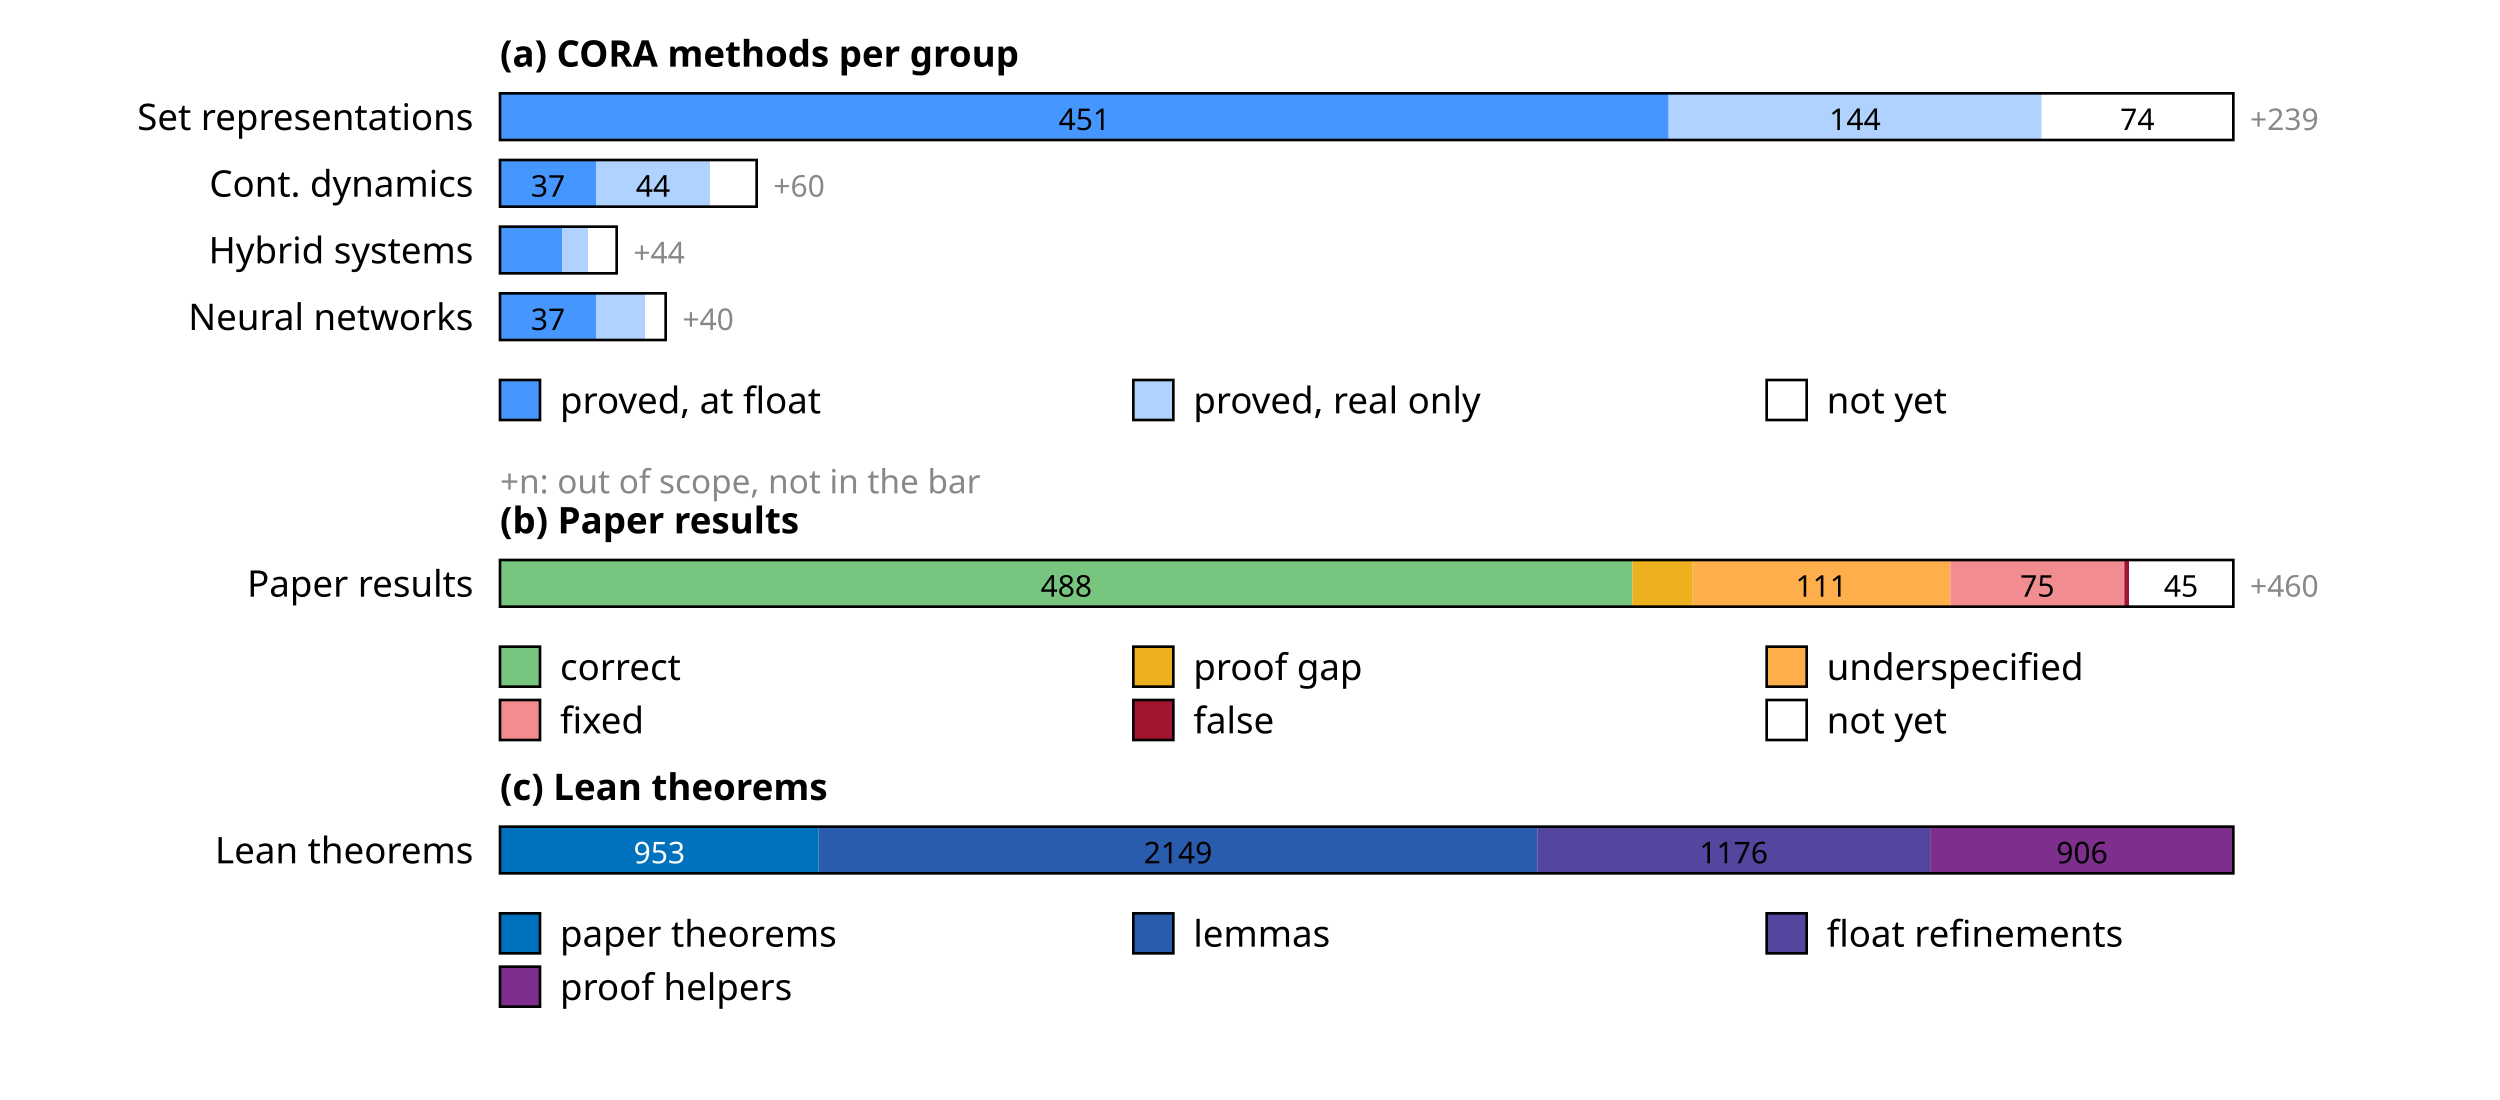
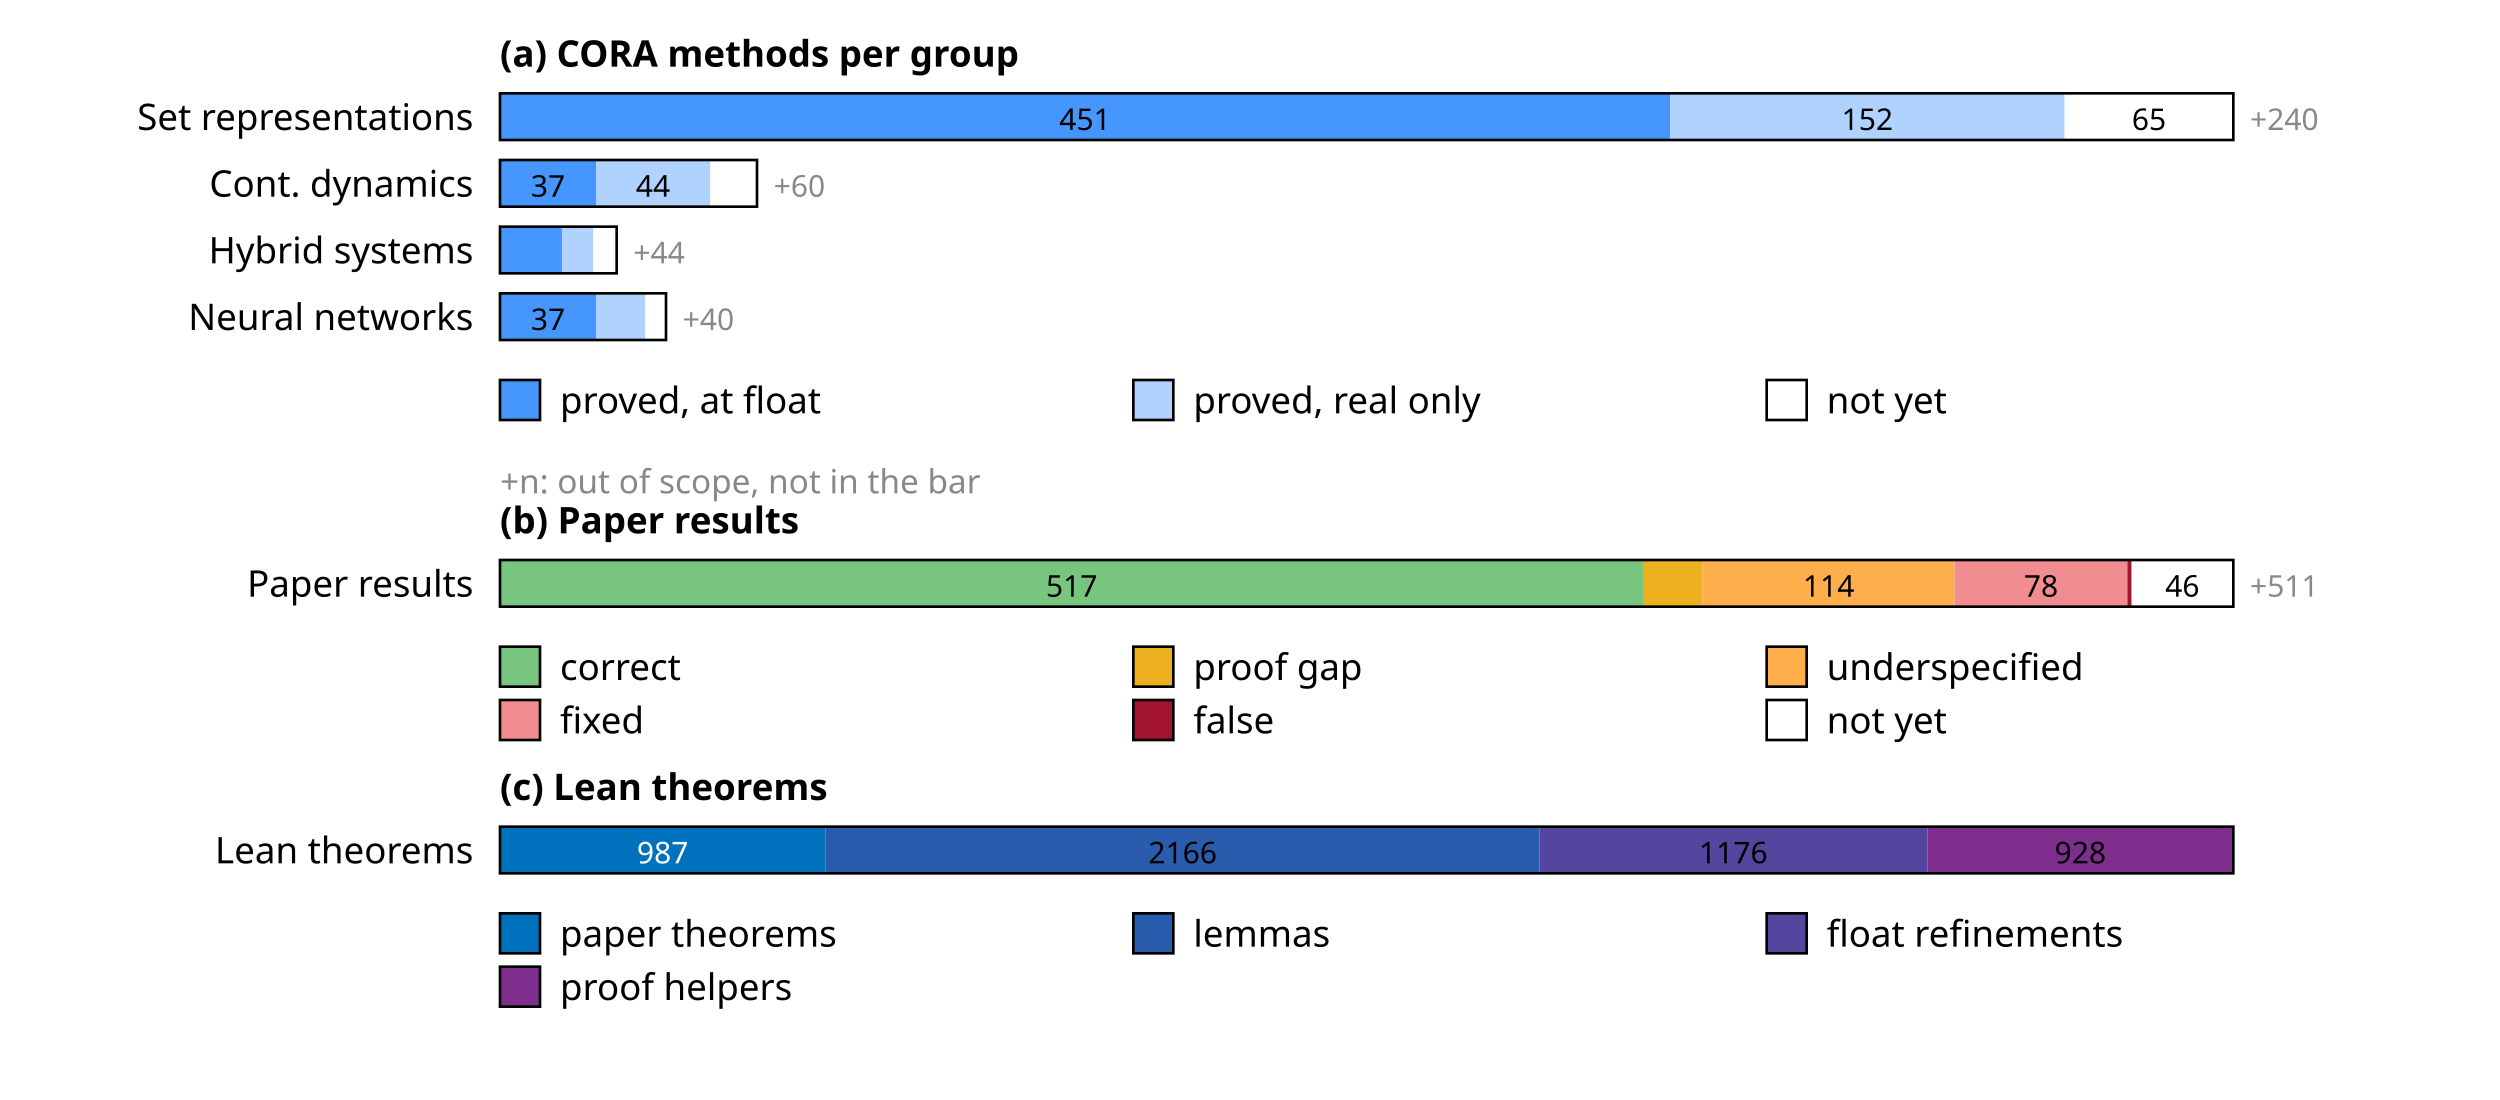
<svg xmlns="http://www.w3.org/2000/svg" width="750" height="330" font-family="sans-serif" font-size="11">
  <rect width="100%" height="100%" fill="white" />
  <text x="150" y="20" font-weight="bold">(a) CORA methods per group</text>
  <text x="142" y="39" text-anchor="end">Set representations</text>
-   <rect x="150.0" y="28" width="350.6" height="14" fill="rgb(69,150,255)" />
-   <text x="325.3" y="39" text-anchor="middle" font-size="9" fill="#000">451</text>
-   <rect x="500.6" y="28" width="111.9" height="14" fill="rgb(176,210,255)" />
-   <text x="556.5" y="39" text-anchor="middle" font-size="9" fill="#000">144</text>
-   <rect x="612.5" y="28" width="57.5" height="14" fill="rgb(255,255,255)" />
-   <text x="641.2" y="39" text-anchor="middle" font-size="9" fill="#000">74</text>
+   <rect x="150.0" y="28" width="351.1" height="14" fill="rgb(69,150,255)" />
+   <text x="325.5" y="39" text-anchor="middle" font-size="9" fill="#000">451</text>
+   <rect x="501.1" y="28" width="118.3" height="14" fill="rgb(176,210,255)" />
+   <text x="560.2" y="39" text-anchor="middle" font-size="9" fill="#000">152</text>
+   <rect x="619.4" y="28" width="50.6" height="14" fill="rgb(255,255,255)" />
+   <text x="644.7" y="39" text-anchor="middle" font-size="9" fill="#000">65</text>
  <rect x="150" y="28" width="520.0" height="14" fill="none" stroke="#000" stroke-width="0.8" />
-   <text x="675.0" y="39" font-size="9" fill="#888">+239</text>
+   <text x="675.0" y="39" font-size="9" fill="#888">+240</text>
  <text x="142" y="59" text-anchor="end">Cont. dynamics</text>
  <rect x="150.0" y="48" width="28.8" height="14" fill="rgb(69,150,255)" />
  <text x="164.4" y="59" text-anchor="middle" font-size="9" fill="#000">37</text>
-   <rect x="178.8" y="48" width="34.2" height="14" fill="rgb(176,210,255)" />
+   <rect x="178.8" y="48" width="34.3" height="14" fill="rgb(176,210,255)" />
  <text x="195.9" y="59" text-anchor="middle" font-size="9" fill="#000">44</text>
-   <rect x="213.0" y="48" width="14.0" height="14" fill="rgb(255,255,255)" />
-   <rect x="150" y="48" width="77.0" height="14" fill="none" stroke="#000" stroke-width="0.8" />
-   <text x="232.0" y="59" font-size="9" fill="#888">+60</text>
+   <rect x="213.1" y="48" width="14.0" height="14" fill="rgb(255,255,255)" />
+   <rect x="150" y="48" width="77.1" height="14" fill="none" stroke="#000" stroke-width="0.8" />
+   <text x="232.1" y="59" font-size="9" fill="#888">+60</text>
  <text x="142" y="79" text-anchor="end">Hybrid systems</text>
  <rect x="150.0" y="68" width="18.7" height="14" fill="rgb(69,150,255)" />
-   <rect x="168.7" y="68" width="7.8" height="14" fill="rgb(176,210,255)" />
-   <rect x="176.4" y="68" width="8.6" height="14" fill="rgb(255,255,255)" />
+   <rect x="168.7" y="68" width="9.3" height="14" fill="rgb(176,210,255)" />
+   <rect x="178.0" y="68" width="7.0" height="14" fill="rgb(255,255,255)" />
  <rect x="150" y="68" width="35.0" height="14" fill="none" stroke="#000" stroke-width="0.8" />
  <text x="190.0" y="79" font-size="9" fill="#888">+44</text>
  <text x="142" y="99" text-anchor="end">Neural networks</text>
  <rect x="150.0" y="88" width="28.8" height="14" fill="rgb(69,150,255)" />
  <text x="164.4" y="99" text-anchor="middle" font-size="9" fill="#000">37</text>
  <rect x="178.8" y="88" width="14.8" height="14" fill="rgb(176,210,255)" />
-   <rect x="193.5" y="88" width="6.2" height="14" fill="rgb(255,255,255)" />
-   <rect x="150" y="88" width="49.7" height="14" fill="none" stroke="#000" stroke-width="0.8" />
-   <text x="204.7" y="99" font-size="9" fill="#888">+40</text>
+   <rect x="193.6" y="88" width="6.2" height="14" fill="rgb(255,255,255)" />
+   <rect x="150" y="88" width="49.8" height="14" fill="none" stroke="#000" stroke-width="0.8" />
+   <text x="204.8" y="99" font-size="9" fill="#888">+40</text>
  <rect x="150" y="114" width="12" height="12" fill="rgb(69,150,255)" stroke="#000" stroke-width="0.8" />
  <text x="168" y="124">proved, at float</text>
  <rect x="340" y="114" width="12" height="12" fill="rgb(176,210,255)" stroke="#000" stroke-width="0.8" />
  <text x="358" y="124">proved, real only</text>
  <rect x="530" y="114" width="12" height="12" fill="rgb(255,255,255)" stroke="#000" stroke-width="0.8" />
  <text x="548" y="124">not yet</text>
  <text x="150" y="148" font-size="10" fill="#888">+n: out of scope, not in the bar</text>
  <text x="150" y="160" font-weight="bold">(b) Paper results</text>
  <text x="142" y="179" text-anchor="end">Paper results</text>
-   <rect x="150.0" y="168" width="339.7" height="14" fill="rgb(120,197,127)" />
-   <text x="319.9" y="179" text-anchor="middle" font-size="9" fill="#000">488</text>
-   <rect x="489.7" y="168" width="18.1" height="14" fill="rgb(237,177,32)" />
-   <rect x="507.8" y="168" width="77.3" height="14" fill="rgb(255,174,76)" />
-   <text x="546.4" y="179" text-anchor="middle" font-size="9" fill="#000">111</text>
-   <rect x="585.1" y="168" width="52.2" height="14" fill="rgb(241,141,145)" />
-   <text x="611.2" y="179" text-anchor="middle" font-size="9" fill="#000">75</text>
-   <rect x="637.3" y="168" width="1.4" height="14" fill="rgb(162,20,47)" />
-   <rect x="638.7" y="168" width="31.3" height="14" fill="rgb(255,255,255)" />
-   <text x="654.3" y="179" text-anchor="middle" font-size="9" fill="#000">45</text>
+   <rect x="150.0" y="168" width="342.9" height="14" fill="rgb(120,197,127)" />
+   <text x="321.5" y="179" text-anchor="middle" font-size="9" fill="#000">517</text>
+   <rect x="492.9" y="168" width="17.9" height="14" fill="rgb(237,177,32)" />
+   <rect x="510.8" y="168" width="75.6" height="14" fill="rgb(255,174,76)" />
+   <text x="548.6" y="179" text-anchor="middle" font-size="9" fill="#000">114</text>
+   <rect x="586.4" y="168" width="51.7" height="14" fill="rgb(241,141,145)" />
+   <text x="612.3" y="179" text-anchor="middle" font-size="9" fill="#000">78</text>
+   <rect x="638.2" y="168" width="1.3" height="14" fill="rgb(162,20,47)" />
+   <rect x="639.5" y="168" width="30.5" height="14" fill="rgb(255,255,255)" />
+   <text x="654.7" y="179" text-anchor="middle" font-size="9" fill="#000">46</text>
  <rect x="150" y="168" width="520.0" height="14" fill="none" stroke="#000" stroke-width="0.8" />
-   <text x="675.0" y="179" font-size="9" fill="#888">+460</text>
+   <text x="675.0" y="179" font-size="9" fill="#888">+511</text>
  <rect x="150" y="194" width="12" height="12" fill="rgb(120,197,127)" stroke="#000" stroke-width="0.8" />
  <text x="168" y="204">correct</text>
  <rect x="340" y="194" width="12" height="12" fill="rgb(237,177,32)" stroke="#000" stroke-width="0.8" />
  <text x="358" y="204">proof gap</text>
  <rect x="530" y="194" width="12" height="12" fill="rgb(255,174,76)" stroke="#000" stroke-width="0.8" />
  <text x="548" y="204">underspecified</text>
  <rect x="150" y="210" width="12" height="12" fill="rgb(241,141,145)" stroke="#000" stroke-width="0.8" />
  <text x="168" y="220">fixed</text>
  <rect x="340" y="210" width="12" height="12" fill="rgb(162,20,47)" stroke="#000" stroke-width="0.8" />
  <text x="358" y="220">false</text>
  <rect x="530" y="210" width="12" height="12" fill="rgb(255,255,255)" stroke="#000" stroke-width="0.8" />
  <text x="548" y="220">not yet</text>
  <text x="150" y="240" font-weight="bold">(c) Lean theorems</text>
  <text x="142" y="259" text-anchor="end">Lean theorems</text>
-   <rect x="150.0" y="248" width="95.6" height="14" fill="rgb(0,114,189)" />
-   <text x="197.8" y="259" text-anchor="middle" font-size="9" fill="#fff">953</text>
-   <rect x="245.6" y="248" width="215.6" height="14" fill="rgb(42,92,173)" />
-   <text x="353.4" y="259" text-anchor="middle" font-size="9" fill="#000">2149</text>
-   <rect x="461.2" y="248" width="118.0" height="14" fill="rgb(84,69,158)" />
-   <text x="520.1" y="259" text-anchor="middle" font-size="9" fill="#000">1176</text>
-   <rect x="579.1" y="248" width="90.9" height="14" fill="rgb(126,47,142)" />
-   <text x="624.6" y="259" text-anchor="middle" font-size="9" fill="#000">906</text>
+   <rect x="150.0" y="248" width="97.6" height="14" fill="rgb(0,114,189)" />
+   <text x="198.8" y="259" text-anchor="middle" font-size="9" fill="#fff">987</text>
+   <rect x="247.6" y="248" width="214.3" height="14" fill="rgb(42,92,173)" />
+   <text x="354.8" y="259" text-anchor="middle" font-size="9" fill="#000">2166</text>
+   <rect x="461.9" y="248" width="116.3" height="14" fill="rgb(84,69,158)" />
+   <text x="520.0" y="259" text-anchor="middle" font-size="9" fill="#000">1176</text>
+   <rect x="578.2" y="248" width="91.8" height="14" fill="rgb(126,47,142)" />
+   <text x="624.1" y="259" text-anchor="middle" font-size="9" fill="#000">928</text>
  <rect x="150" y="248" width="520.0" height="14" fill="none" stroke="#000" stroke-width="0.8" />
  <rect x="150" y="274" width="12" height="12" fill="rgb(0,114,189)" stroke="#000" stroke-width="0.8" />
  <text x="168" y="284">paper theorems</text>
  <rect x="340" y="274" width="12" height="12" fill="rgb(42,92,173)" stroke="#000" stroke-width="0.8" />
  <text x="358" y="284">lemmas</text>
  <rect x="530" y="274" width="12" height="12" fill="rgb(84,69,158)" stroke="#000" stroke-width="0.8" />
  <text x="548" y="284">float refinements</text>
  <rect x="150" y="290" width="12" height="12" fill="rgb(126,47,142)" stroke="#000" stroke-width="0.8" />
  <text x="168" y="300">proof helpers</text>
</svg>
